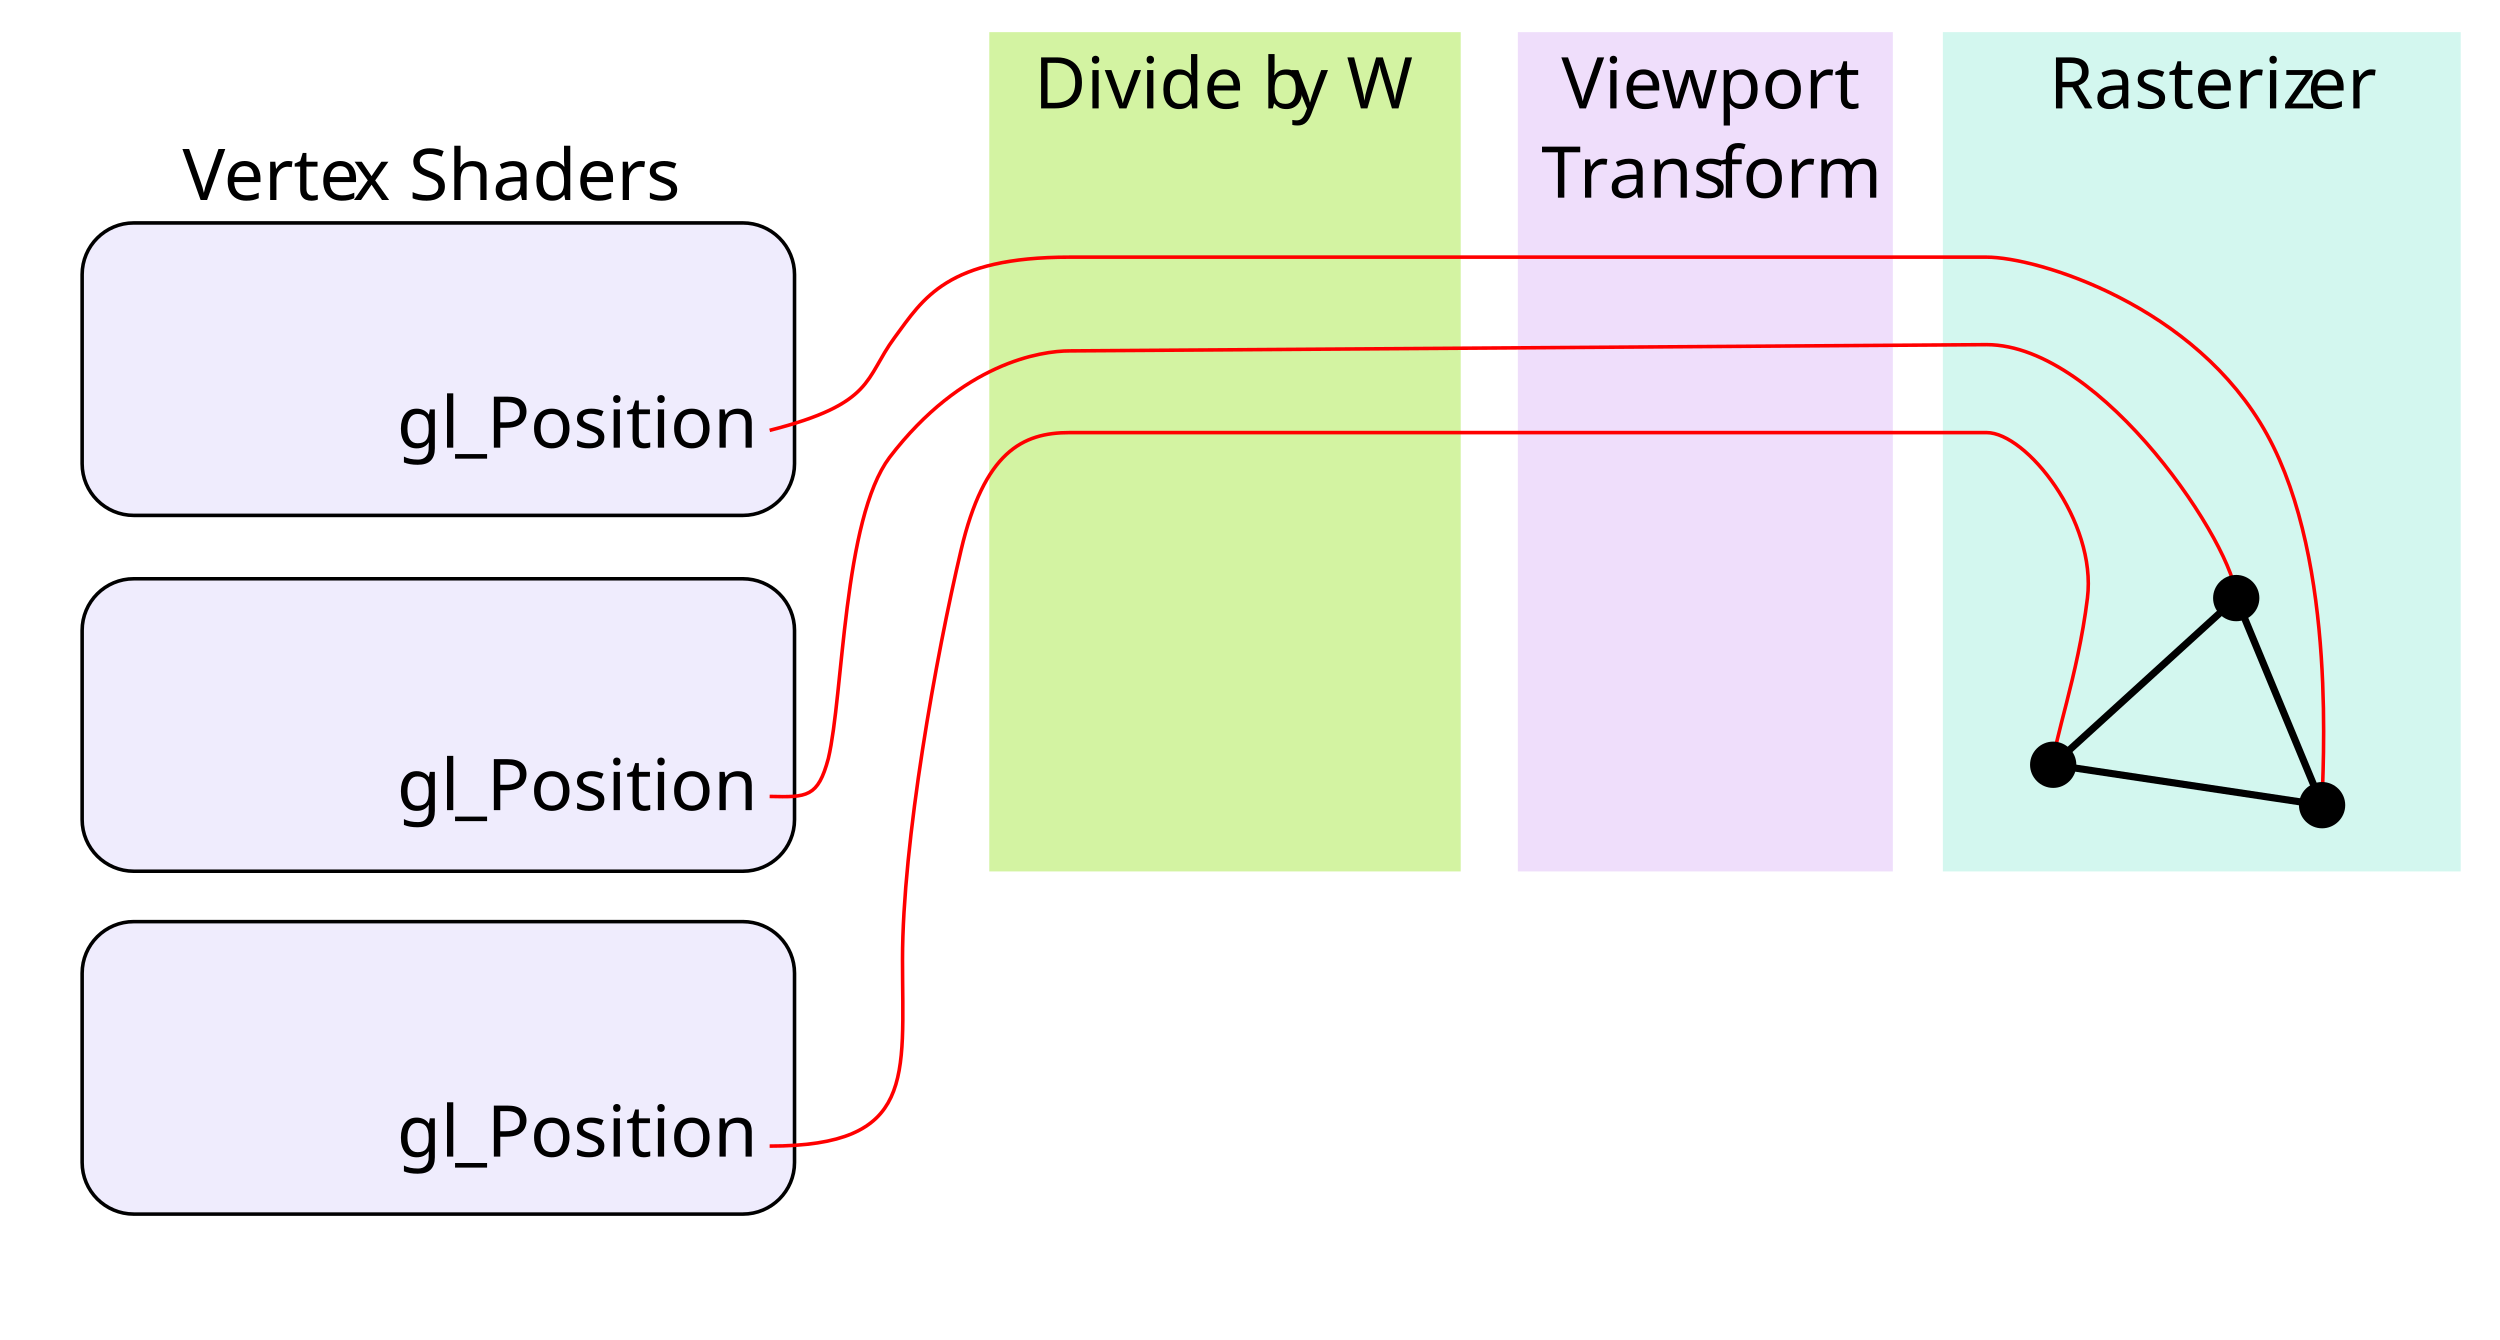
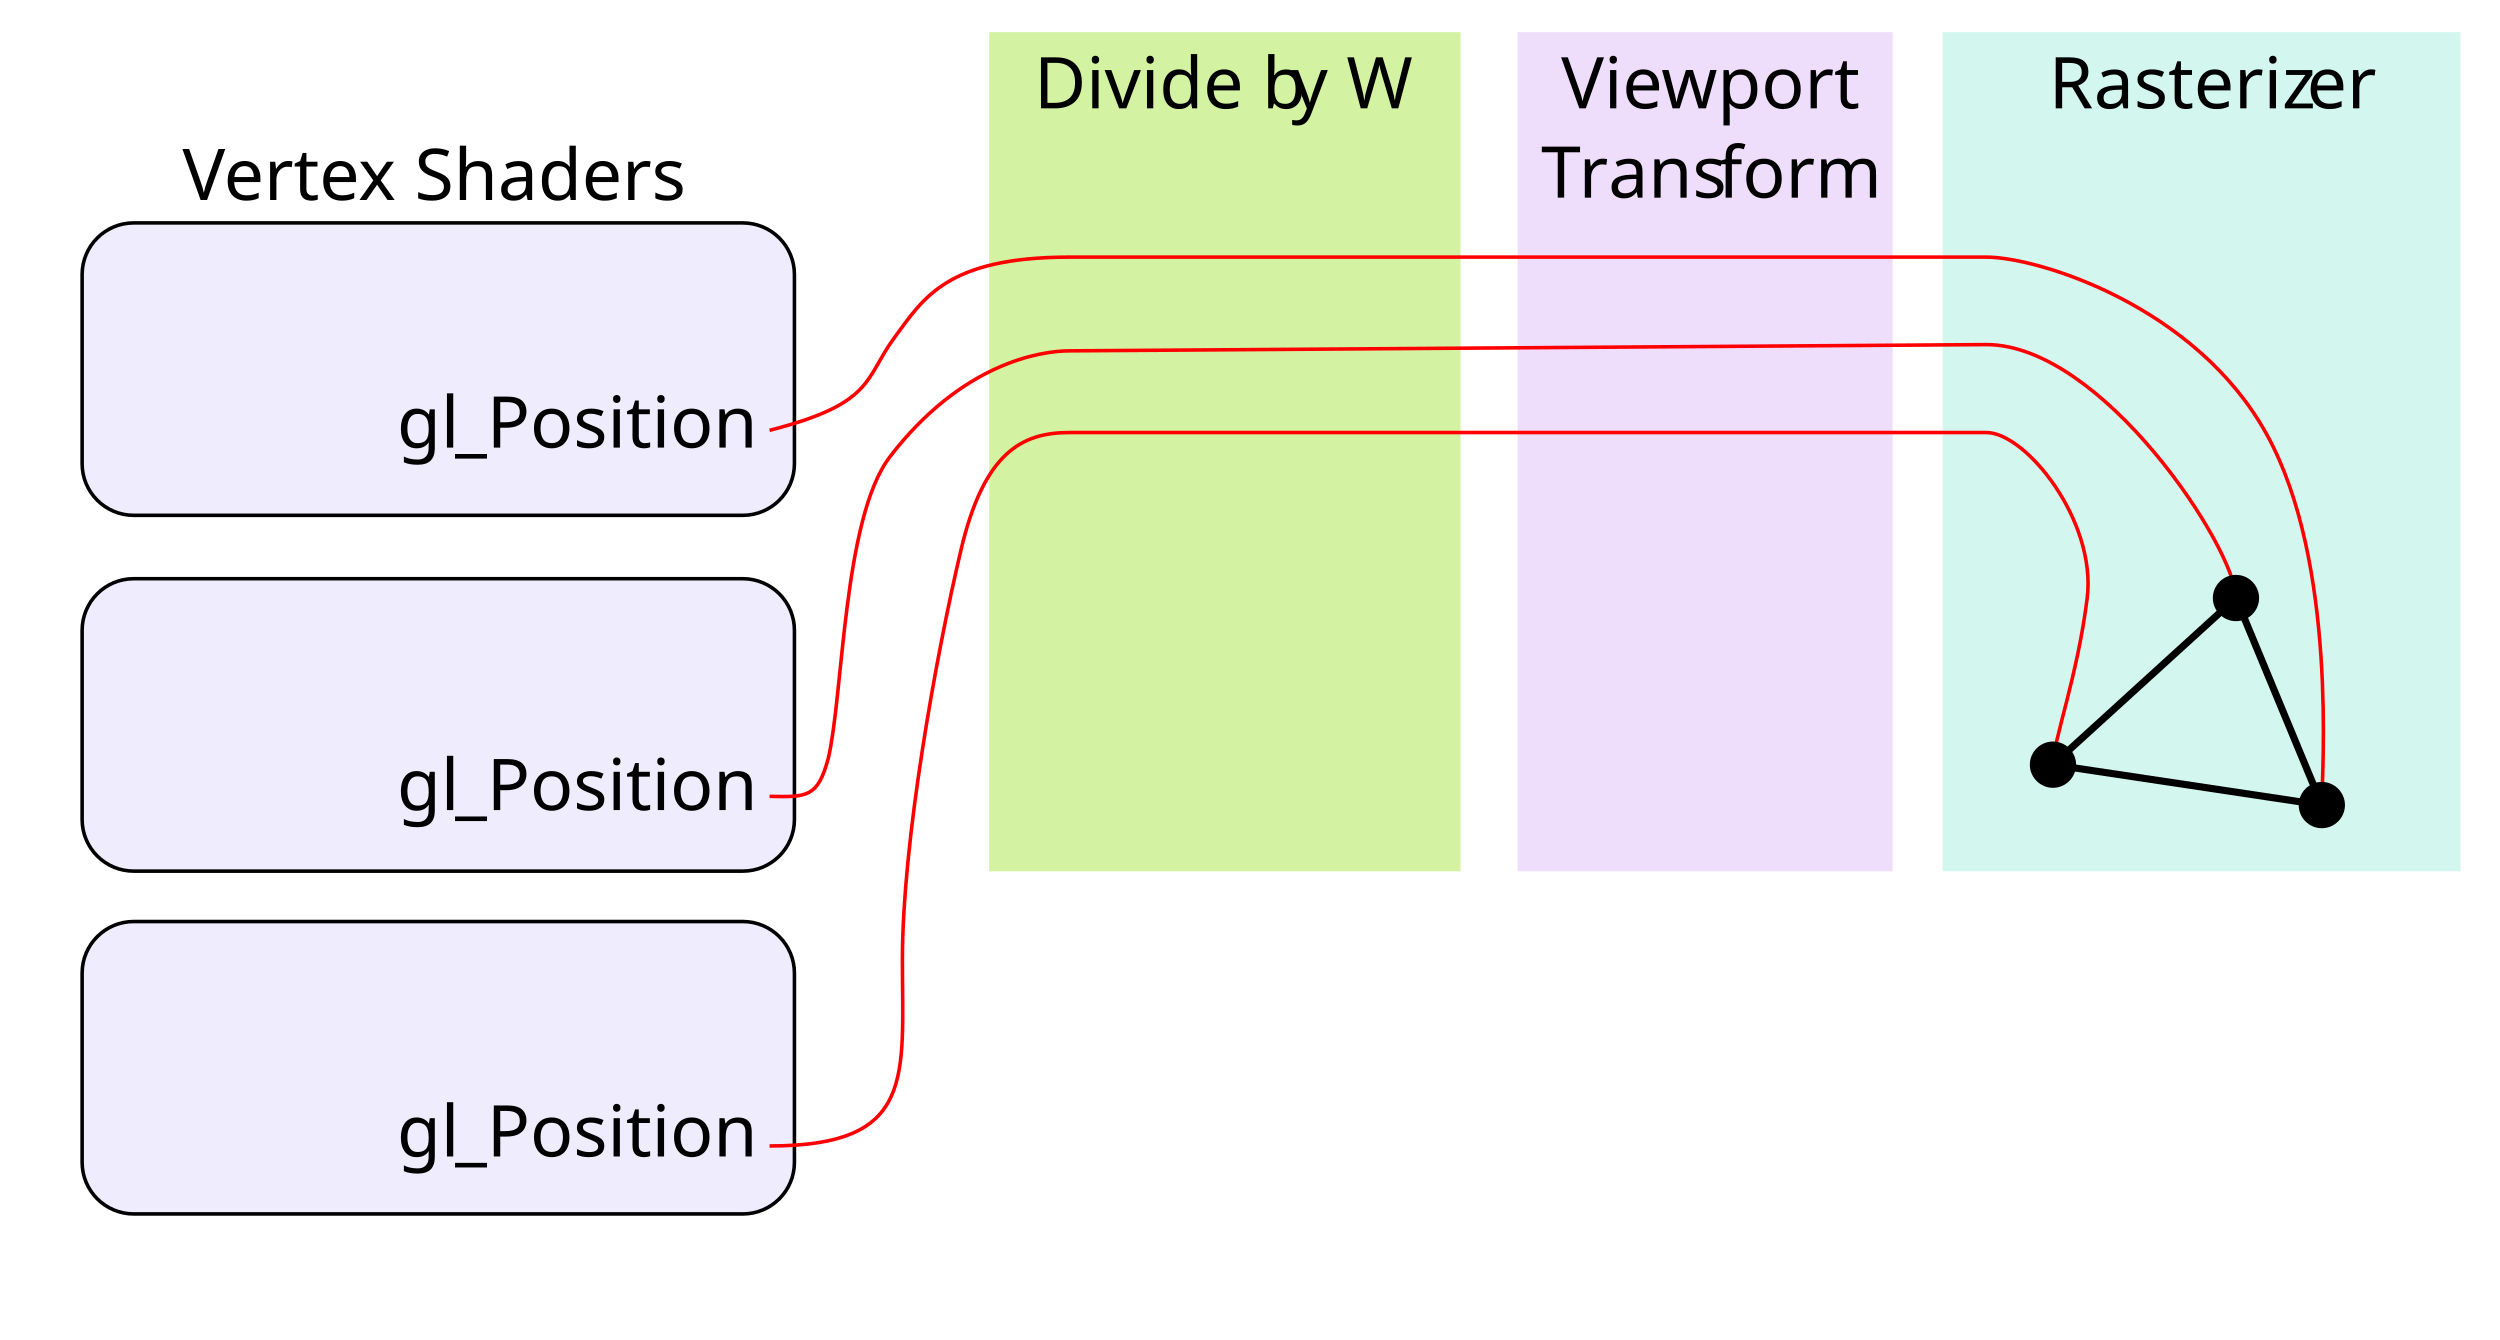
- <svg xmlns="http://www.w3.org/2000/svg" width="100%" height="100%" viewBox="0 0 700 375" version="1.1" xml:space="preserve" style="fill-rule:evenodd;clip-rule:evenodd;stroke-linejoin:round;stroke-miterlimit:10;">
+ <svg xmlns="http://www.w3.org/2000/svg" width="2917px" height="1563px" version="1.1" xml:space="preserve" style="fill-rule:evenodd;clip-rule:evenodd;stroke-linejoin:round;stroke-miterlimit:10;">
  <g id="Background">
-     <path id="path4" d="M23,76.87C23,68.89 29.47,62.42 37.45,62.42L208.014,62.42C211.847,62.42 215.522,63.942 218.232,66.652C220.942,69.362 222.465,73.038 222.465,76.87L222.465,129.859C222.465,137.84 215.995,144.31 208.014,144.31L37.45,144.31C29.47,144.31 23,137.84 23,129.859L23,76.87Z" style="fill:rgb(239,236,253);fill-rule:nonzero;stroke:black;stroke-width:1px;" />
-     <path id="path4-4" d="M23,176.505C23,168.525 29.47,162.055 37.45,162.055L208.014,162.055C211.847,162.055 215.522,163.578 218.232,166.287C220.942,168.997 222.465,172.673 222.465,176.505L222.465,229.495C222.465,237.475 215.995,243.945 208.014,243.945L37.45,243.945C29.47,243.945 23,237.475 23,229.495L23,176.505Z" style="fill:rgb(239,236,253);fill-rule:nonzero;stroke:black;stroke-width:1px;" />
-     <path id="path4-2" d="M23,272.505C23,264.525 29.47,258.055 37.45,258.055L208.014,258.055C211.847,258.055 215.522,259.578 218.232,262.287C220.942,264.997 222.465,268.673 222.465,272.505L222.465,325.495C222.465,333.475 215.995,339.945 208.014,339.945L37.45,339.945C29.47,339.945 23,333.475 23,325.495L23,272.505Z" style="fill:rgb(239,236,253);fill-rule:nonzero;stroke:black;stroke-width:1px;" />
-     <g id="rect3858" transform="matrix(1,0,0,1.13527,0,-22.7874)">
-       <rect x="277" y="28" width="132" height="207" style="fill:rgb(211,243,162);" />
-     </g>
-     <g id="rect3860" transform="matrix(1,0,0,1.03982,0,-0.358407)">
-       <rect x="425" y="9" width="105" height="226" style="fill:rgb(239,222,251);" />
-     </g>
-     <g id="rect3864" transform="matrix(1,0,0,1.16337,0,-29.3911)">
-       <rect x="544" y="33" width="145" height="202" style="fill:rgb(211,247,239);" />
-     </g>
+     <path id="path4" d="M95.833,320.293c0,-33.253 26.957,-60.21 60.21,-60.21l710.683,0c15.969,0 31.283,6.344 42.575,17.635c11.291,11.292 17.635,26.606 17.635,42.575l-0,220.788c-0,33.253 -26.957,60.21 -60.21,60.21l-710.683,-0c-33.253,-0 -60.21,-26.957 -60.21,-60.21l0,-220.788Z" style="fill:#efecfd;fill-rule:nonzero;stroke:#000;stroke-width:4.17px;" />
+     <path id="path4-4" d="M95.833,735.439c0,-33.253 26.957,-60.209 60.21,-60.209l710.683,-0c15.969,-0 31.283,6.343 42.575,17.635c11.291,11.291 17.635,26.606 17.635,42.574l-0,220.789c-0,33.252 -26.957,60.209 -60.21,60.209l-710.683,0c-33.253,0 -60.21,-26.957 -60.21,-60.209l0,-220.789Z" style="fill:#efecfd;fill-rule:nonzero;stroke:#000;stroke-width:4.17px;" />
+     <path id="path4-2" d="M95.833,1135.44c0,-33.253 26.957,-60.209 60.21,-60.209l710.683,-0c15.969,-0 31.283,6.343 42.575,17.635c11.291,11.291 17.635,26.606 17.635,42.574l-0,220.788c-0,33.253 -26.957,60.21 -60.21,60.21l-710.683,0c-33.253,0 -60.21,-26.957 -60.21,-60.21l0,-220.788Z" style="fill:#efecfd;fill-rule:nonzero;stroke:#000;stroke-width:4.17px;" />
+     <rect id="rect3858" x="1154.17" y="37.5" width="550" height="979.167" style="fill:#d3f3a2;" />
+     <rect id="rect3860" x="1770.83" y="37.5" width="437.5" height="979.167" style="fill:#efdefb;" />
+     <rect id="rect3864" x="2266.67" y="37.5" width="604.167" height="979.167" style="fill:#d3f7ef;" />
  </g>
  <g id="Foreground">
-     <g transform="matrix(1,0,0,1,119,56)">
-       <text x="-67.92px" y="0px" style="font-family:'IBMPlexSans-Regular', 'IBM Plex Sans', sans-serif;font-size:20px;">V<tspan x="-56.34px " y="0px ">e</tspan>rte<tspan x="-20.26px " y="0px ">x</tspan> Shaders</text>
-     </g>
-     <g transform="matrix(1,0,0,1,211,125.344)">
-       <text x="-99.84px" y="0px" style="font-family:'IBMPlexSans-Regular', 'IBM Plex Sans', sans-serif;font-size:20px;">gl<tspan x="-83.54px -72.24px -60.52px " y="0px 0px 0px ">_Po</tspan>sition</text>
-     </g>
-     <g transform="matrix(1,0,0,1,211,226.844)">
-       <text x="-99.84px" y="0px" style="font-family:'IBMPlexSans-Regular', 'IBM Plex Sans', sans-serif;font-size:20px;">gl<tspan x="-83.54px -72.24px -60.52px " y="0px 0px 0px ">_Po</tspan>sition</text>
-     </g>
-     <g transform="matrix(1,0,0,1,211,323.844)">
-       <text x="-99.84px" y="0px" style="font-family:'IBMPlexSans-Regular', 'IBM Plex Sans', sans-serif;font-size:20px;">gl<tspan x="-83.54px -72.24px -60.52px " y="0px 0px 0px ">_Po</tspan>sition</text>
-     </g>
-     <g transform="matrix(1,0,0,1,341.859,30.3444)">
-       <text x="-52.29px" y="0px" style="font-family:'IBMPlexSans-Regular', 'IBM Plex Sans', sans-serif;font-size:20px;">Divide b<tspan x="19.77px " y="0px ">y</tspan> W</text>
-     </g>
-     <g transform="matrix(1,0,0,1,512.88,30.3444)">
+     <text x="212.833px" y="233.333px" style="font-family:'IBMPlexSans-Regular', 'IBM Plex Sans', sans-serif;font-size:83.333px;">V<tspan x="261.083px 306.833px 337.75px 366.667px 411.417px " y="233.333px 233.333px 233.333px 233.333px 233.333px ">ertex</tspan> Shaders</text>
+     <text x="463.167px" y="522.268px" style="font-family:'IBMPlexSans-Regular', 'IBM Plex Sans', sans-serif;font-size:83.333px;">gl<tspan x="531.083px 578.167px 627px " y="522.268px 522.268px 522.268px ">_Po</tspan>sition</text>
+     <text x="463.167px" y="945.185px" style="font-family:'IBMPlexSans-Regular', 'IBM Plex Sans', sans-serif;font-size:83.333px;">gl<tspan x="531.083px 578.167px 627px " y="945.185px 945.185px 945.185px ">_Po</tspan>sition</text>
+     <text x="463.167px" y="1349.35px" style="font-family:'IBMPlexSans-Regular', 'IBM Plex Sans', sans-serif;font-size:83.333px;">gl<tspan x="531.083px 578.167px 627px " y="1349.35px 1349.35px 1349.35px ">_Po</tspan>sition</text>
+     <text x="1206.54px" y="126.435px" style="font-family:'IBMPlexSans-Regular', 'IBM Plex Sans', sans-serif;font-size:83.333px;">Divide b<tspan x="1506.79px " y="126.435px ">y</tspan> W</text>
+     <g transform="matrix(4.16667,0,0,4.16667,2137,126.435)">
      <text x="-75.71px" y="-0px" style="font-family:'IBMPlexSans-Regular', 'IBM Plex Sans', sans-serif;font-size:20px;">Viewport</text>
-       <g transform="matrix(20,0,0,20,10.5596,25)">
-             </g>
+       <g transform="matrix(20,0,0,20,10.5596,25)" />
      <text x="-81.32px" y="25px" style="font-family:'IBMPlexSans-Regular', 'IBM Plex Sans', sans-serif;font-size:20px;">T<tspan x="-70.78px " y="25px ">r</tspan>ans<tspan x="-31.84px " y="25px ">f</tspan>orm</text>
    </g>
-     <g transform="matrix(1,0,0,1,619,30.3444)">
-       <text x="-45.27px" y="0px" style="font-family:'IBMPlexSans-Regular', 'IBM Plex Sans', sans-serif;font-size:20px;">R<tspan x="-32.67px -21.99px -12.39px " y="0px 0px 0px ">ast</tspan>eriz<tspan x="26.95px " y="0px ">e</tspan>r</text>
-     </g>
-     <path id="path3866" d="M215.5,120.5C245,113 242,106 250.5,94.5C258.524,83.644 265,72 299.5,72L556.25,72C570.502,72 614.846,85.479 634.766,121.652C654.687,157.826 650.185,216.693 650.185,225.447" style="fill:none;fill-rule:nonzero;stroke:rgb(255,0,0);stroke-width:1px;stroke-linejoin:miter;" />
-     <path id="path3870" d="M215.5,223C226,223.25 229,223.313 231.938,212.375C236.162,194.571 236.081,145.38 249.072,128.078C269.333,101.583 291.496,98.25 299.5,98.25L556.25,96.5C588.75,96.5 626.143,153.705 626.143,167.464" style="fill:none;fill-rule:nonzero;stroke:rgb(255,0,0);stroke-width:1px;stroke-linejoin:miter;" />
-     <path id="path3880" d="M215.5,320.906C256.572,320.906 252.702,301.742 252.702,268.67C252.702,235.598 262.163,183.437 269.081,154.096C275.581,126.524 286.251,121.126 299.5,121.126L556.25,121.126C567.332,121.126 587.138,145.884 584.482,167.464C581.772,189.479 574.878,207.769 574.878,214.133" style="fill:none;fill-rule:nonzero;stroke:rgb(255,0,0);stroke-width:1px;stroke-linejoin:miter;" />
-     <path id="path3888" d="M626.143,167.464L650.185,225.447L574.878,214.133L626.143,167.464Z" style="fill:none;fill-rule:nonzero;stroke:black;stroke-width:2px;stroke-linejoin:miter;" />
-     <path id="path3897" d="M632.621,167.458L632.621,167.47C632.621,171.024 629.697,173.948 626.143,173.948C622.589,173.948 619.665,171.024 619.665,167.47L619.665,167.458C619.665,163.904 622.589,160.98 626.143,160.98C629.697,160.98 632.621,163.904 632.621,167.458Z" style="fill-rule:nonzero;" />
-     <g id="use3899" transform="matrix(1,0,0,1,-51.25,46.6691)">
-       <path d="M632.621,167.458L632.621,167.47C632.621,171.024 629.697,173.948 626.143,173.948C622.589,173.948 619.665,171.024 619.665,167.47L619.665,167.458C619.665,163.904 622.589,160.98 626.143,160.98C629.697,160.98 632.621,163.904 632.621,167.458Z" style="fill-rule:nonzero;" />
-     </g>
-     <g id="use3901" transform="matrix(1,0,0,1,24.0416,57.9828)">
-       <path d="M632.621,167.458L632.621,167.47C632.621,171.024 629.697,173.948 626.143,173.948C622.589,173.948 619.665,171.024 619.665,167.47L619.665,167.458C619.665,163.904 622.589,160.98 626.143,160.98C629.697,160.98 632.621,163.904 632.621,167.458Z" style="fill-rule:nonzero;" />
-     </g>
+     <text x="2390.54px" y="126.435px" style="font-family:'IBMPlexSans-Regular', 'IBM Plex Sans', sans-serif;font-size:83.333px;">R<tspan x="2443.04px 2487.54px 2527.54px 2556.46px " y="126.435px 126.435px 126.435px 126.435px ">aste</tspan>riz<tspan x="2691.46px " y="126.435px ">e</tspan>r</text>
+     <path id="path3866" d="M897.917,502.083c122.916,-31.25 110.416,-60.416 145.833,-108.333c33.435,-45.235 60.417,-93.75 204.167,-93.75l1069.79,0c59.385,0 244.148,56.162 327.151,206.884c83.003,150.722 64.244,396.005 64.244,432.478" style="fill:none;fill-rule:nonzero;stroke:#f00;stroke-width:4.17px;stroke-linejoin:miter;" />
+     <path id="path3870" d="M897.917,929.167c43.75,1.041 56.25,1.302 68.489,-44.271c17.603,-74.185 17.263,-279.148 71.395,-351.236c84.421,-110.396 176.766,-124.285 210.116,-124.285l1069.79,-7.292c135.417,0 291.221,238.355 291.221,295.684" style="fill:none;fill-rule:nonzero;stroke:#f00;stroke-width:4.17px;stroke-linejoin:miter;" />
+     <path id="path3880" d="M897.917,1337.11c171.132,-0 155.008,-79.851 155.008,-217.651c0,-137.8 39.422,-355.138 68.246,-477.394c27.085,-114.882 71.541,-137.375 126.746,-137.375l1069.79,0c46.174,0 128.7,103.161 117.633,193.077c-11.291,91.727 -40.017,167.938 -40.017,194.455" style="fill:none;fill-rule:nonzero;stroke:#f00;stroke-width:4.17px;stroke-linejoin:miter;" />
+     <path id="path3888" d="M2608.93,697.767l100.174,241.595l-313.779,-47.14l213.605,-194.455Z" style="fill:none;fill-rule:nonzero;stroke:#000;stroke-width:8.33px;stroke-linejoin:miter;" />
+     <path id="path3897" d="M2635.92,697.743l0,0.049c0,14.807 -12.185,26.992 -26.993,26.992c-14.807,0 -26.992,-12.185 -26.992,-26.992l-0,-0.049c-0,-14.808 12.185,-26.993 26.992,-26.993c14.808,0 26.993,12.185 26.993,26.993Z" style="fill-rule:nonzero;" />
+     <path id="use3899" d="M2422.38,892.198l0,0.048c0,14.808 -12.184,26.993 -26.992,26.993c-14.808,-0 -26.993,-12.185 -26.993,-26.993l0,-0.048c0,-14.808 12.185,-26.993 26.993,-26.993c14.808,-0 26.992,12.185 26.992,26.993Z" style="fill-rule:nonzero;" />
+     <path id="use3901" d="M2736.1,939.338l-0,0.048c-0,14.808 -12.185,26.993 -26.993,26.993c-14.808,0 -26.993,-12.185 -26.993,-26.993l0,-0.048c0,-14.808 12.185,-26.993 26.993,-26.993c14.808,0 26.993,12.185 26.993,26.993Z" style="fill-rule:nonzero;" />
  </g>
</svg>
